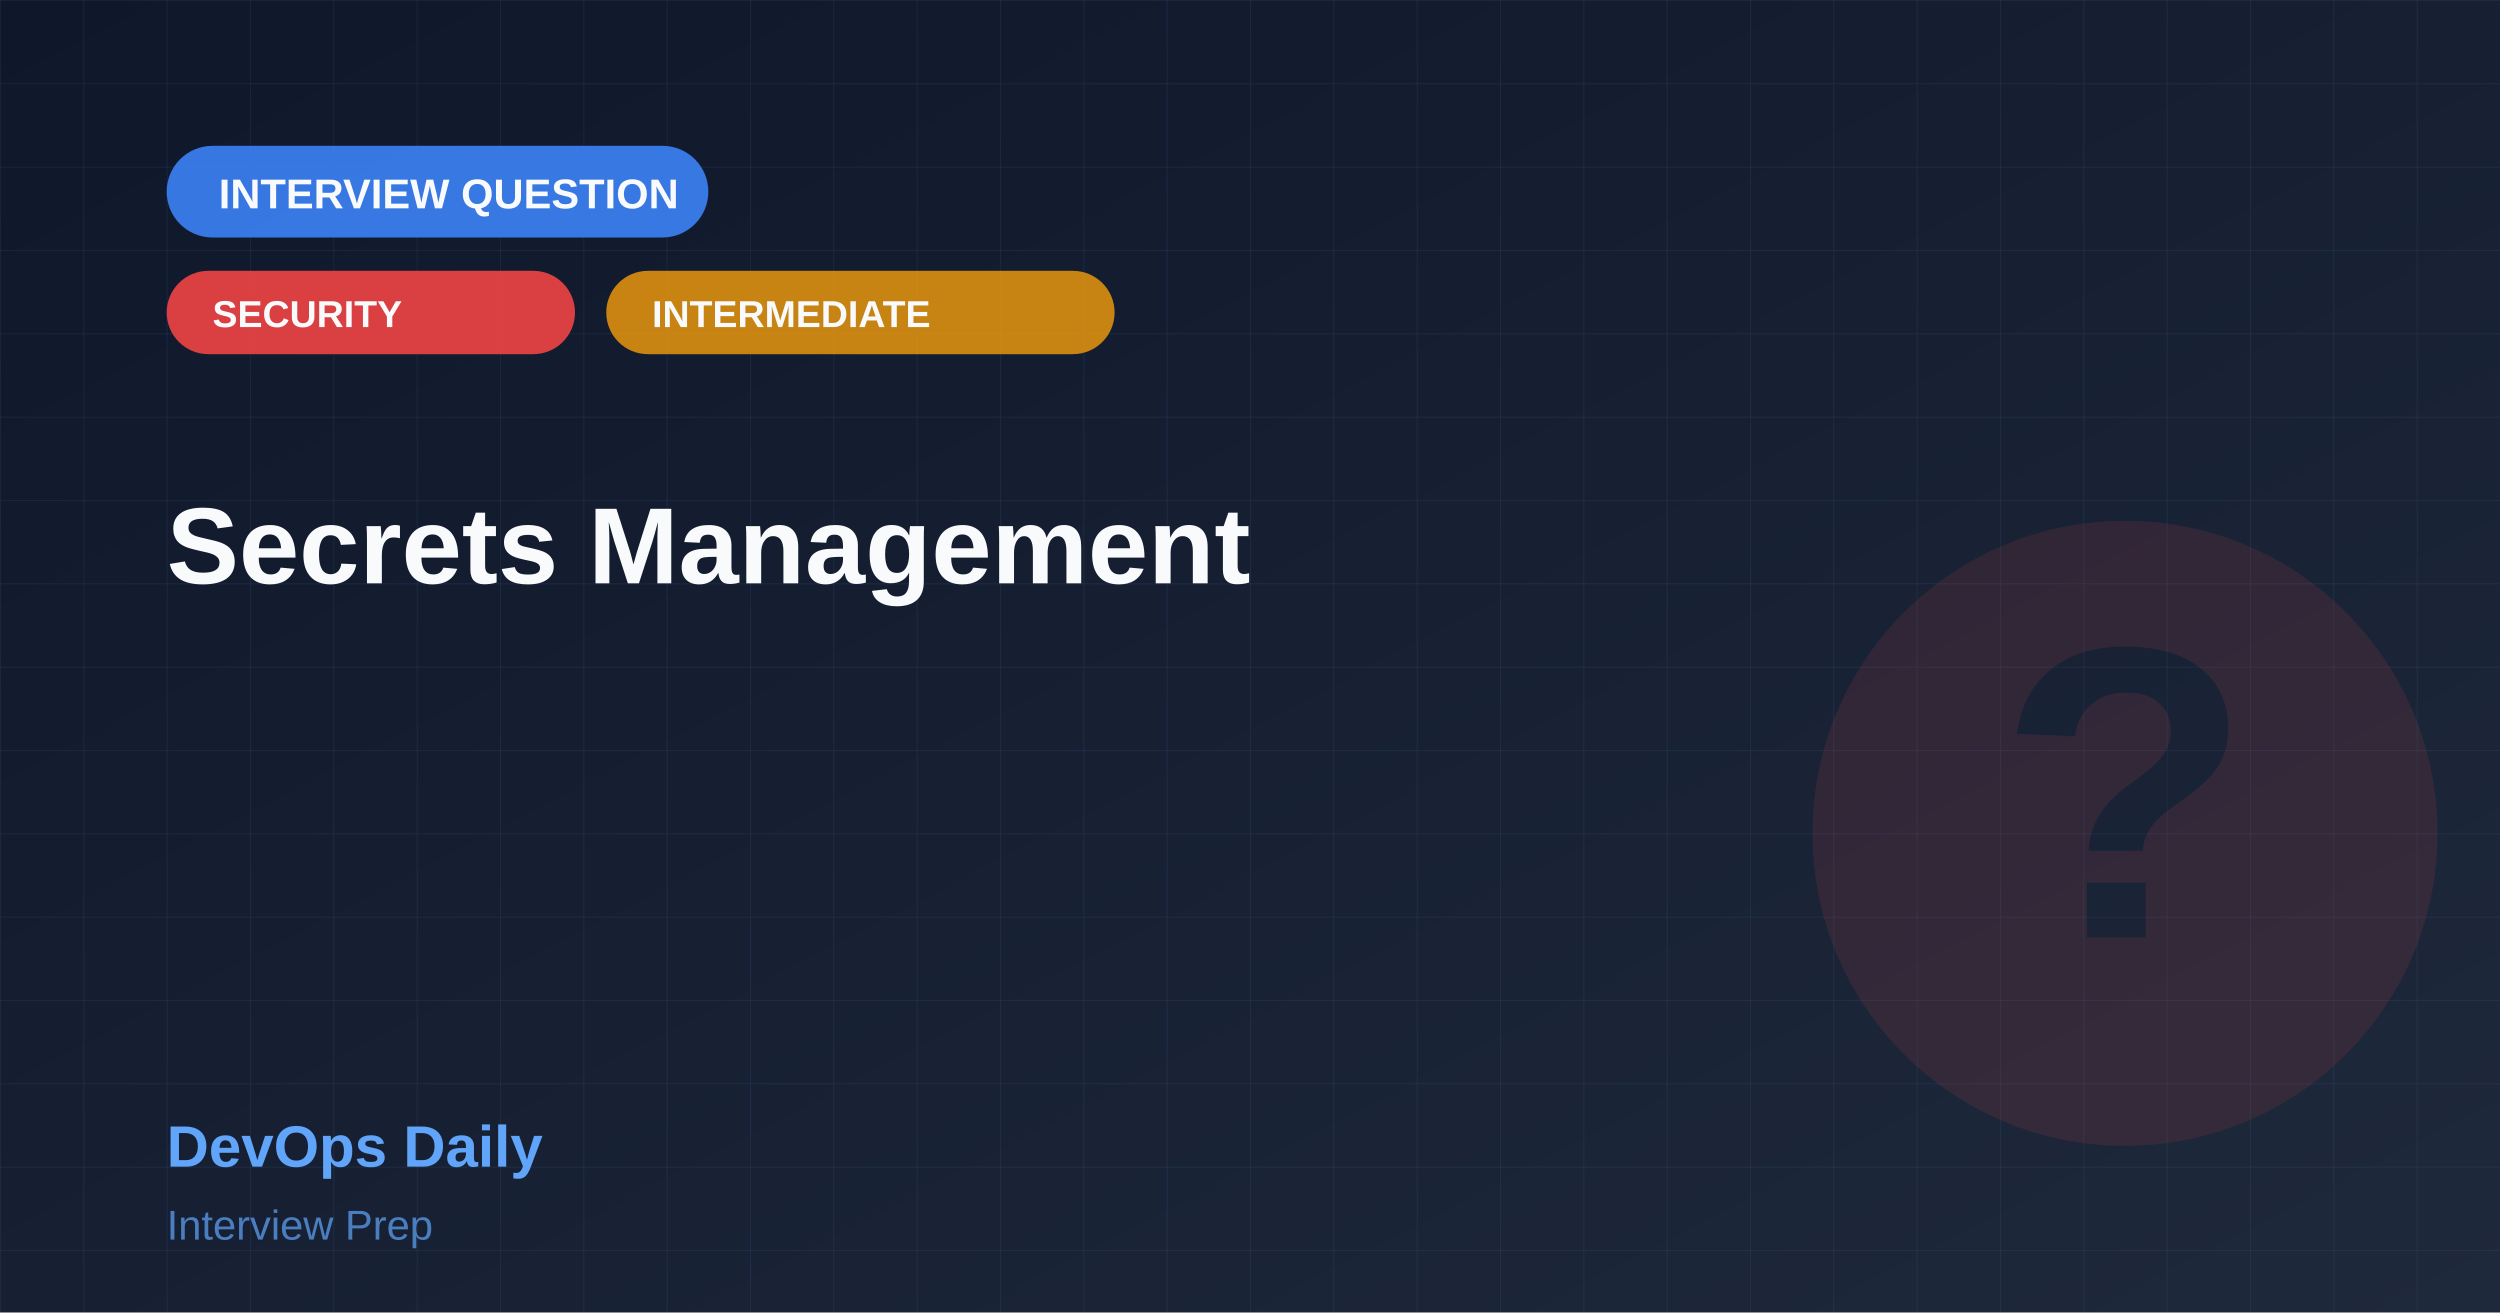
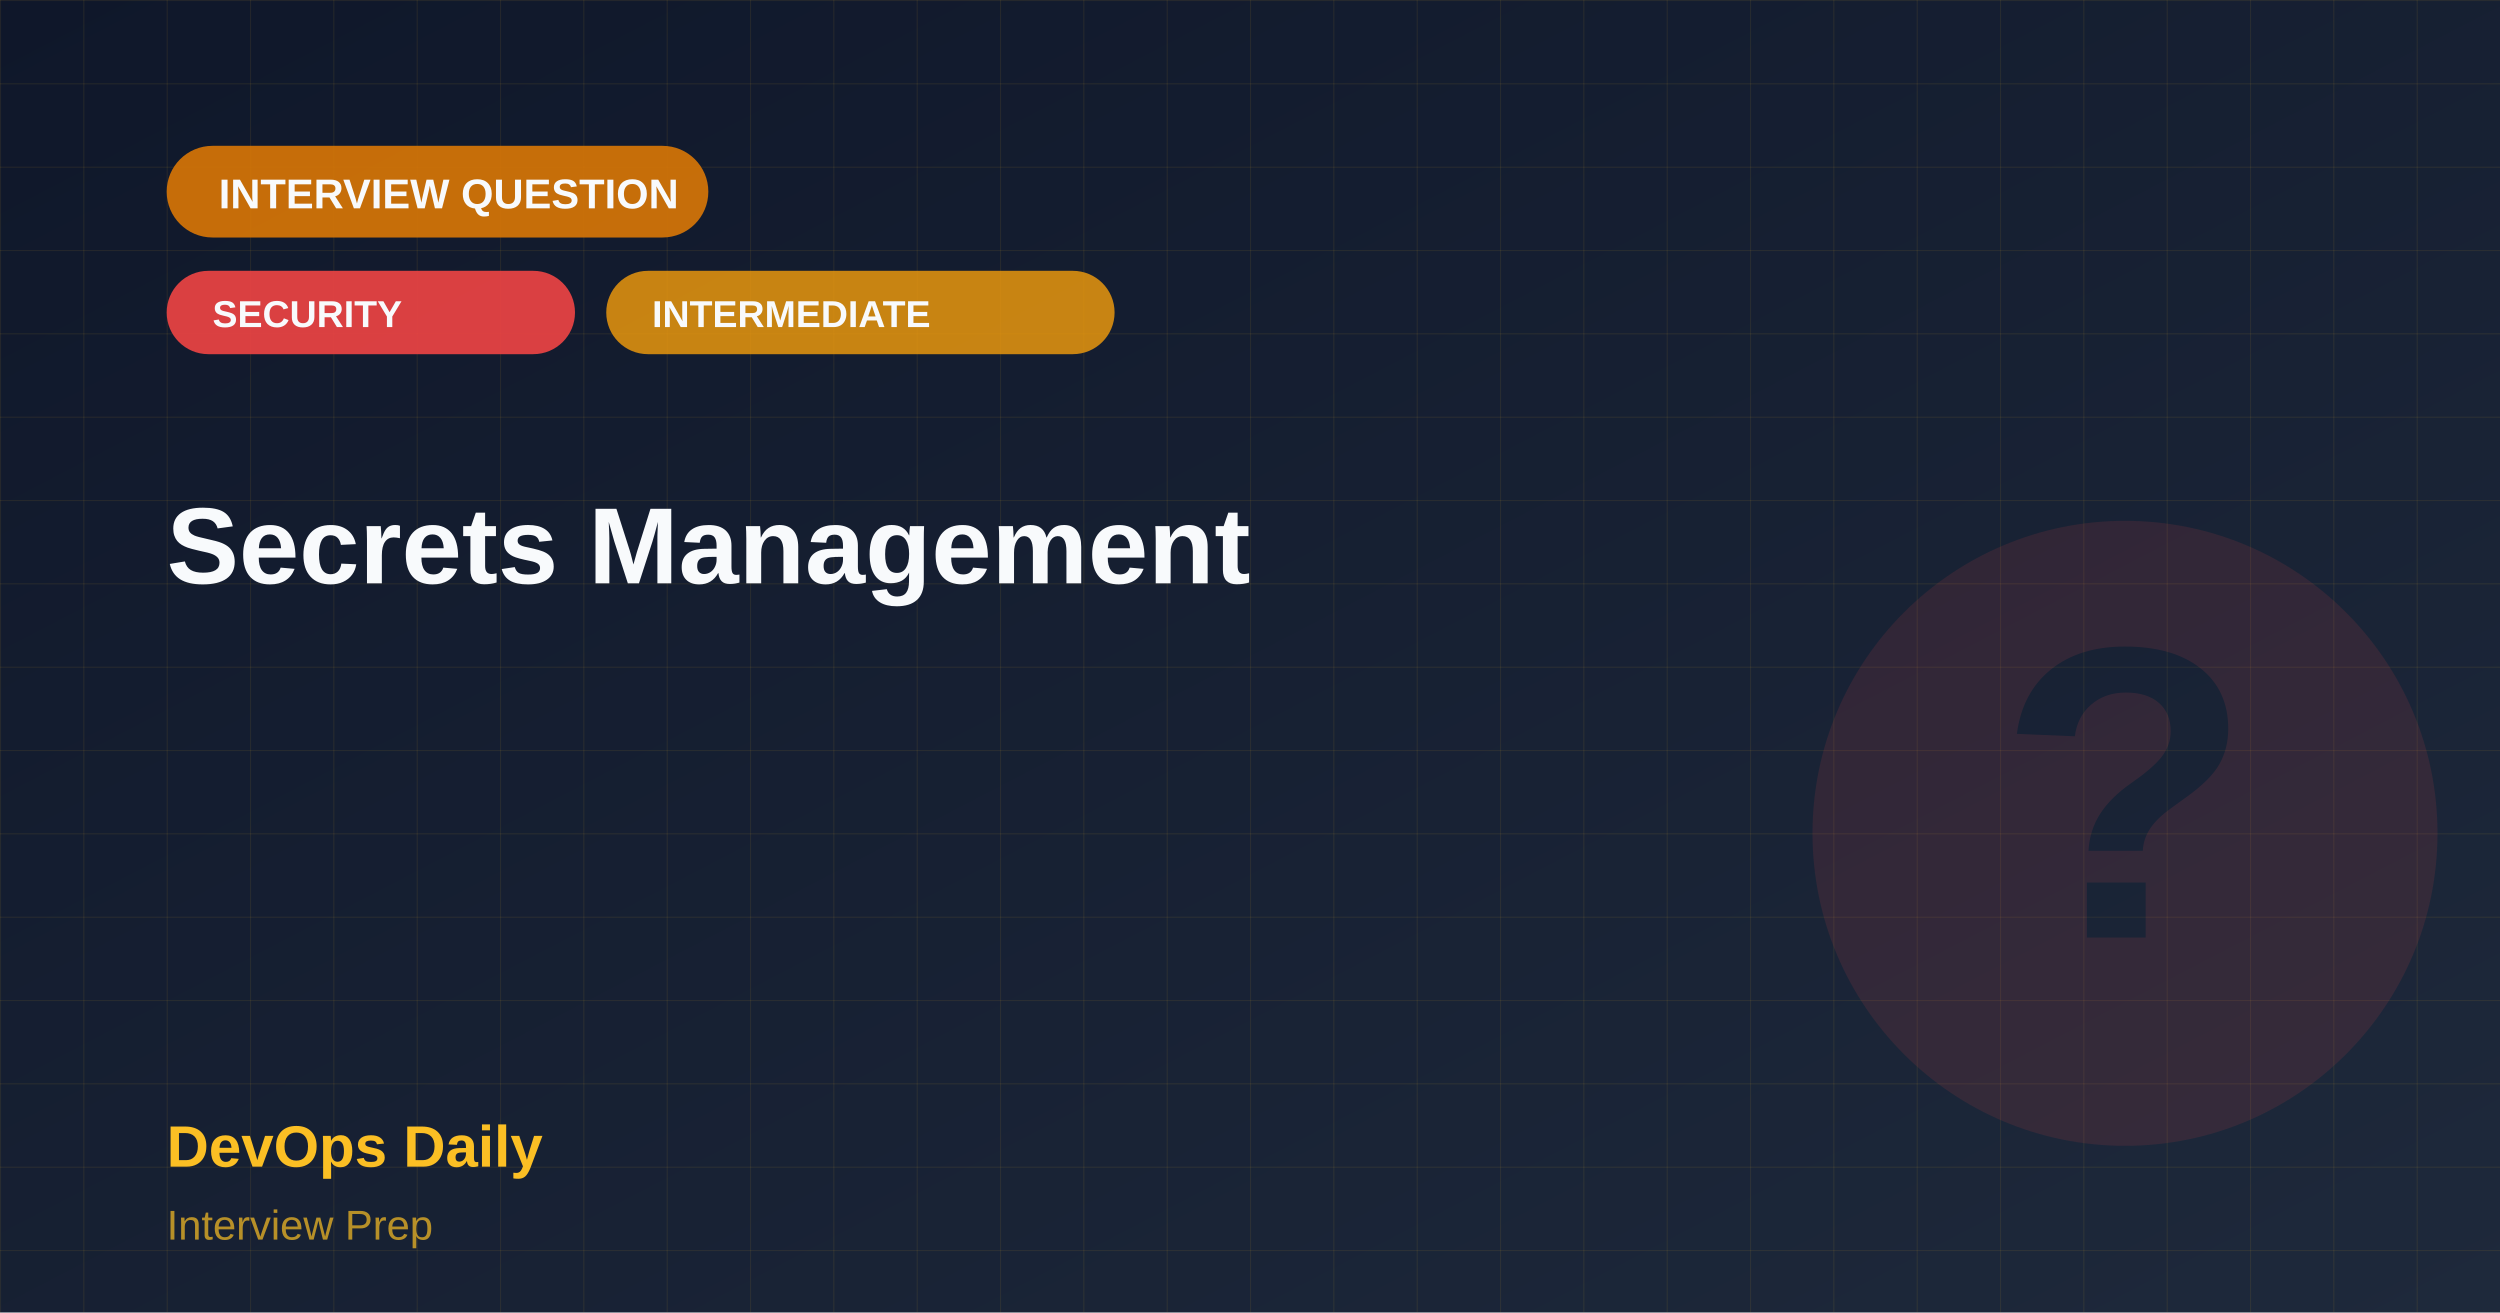
<svg xmlns="http://www.w3.org/2000/svg" width="1200" height="630">
  <defs>
    <linearGradient id="bgGradient" x1="0%" y1="0%" x2="100%" y2="100%">
      <stop offset="0%" style="stop-color:#0f172a;stop-opacity:1" />
      <stop offset="100%" style="stop-color:#1e293b;stop-opacity:1" />
    </linearGradient>
    <pattern id="grid" x="0" y="0" width="40" height="40" patternUnits="userSpaceOnUse">
-       <line x1="0" y1="0" x2="0" y2="40" stroke="#60a5fa" stroke-width="1" opacity="0.08" />
-       <line x1="0" y1="0" x2="40" y2="0" stroke="#60a5fa" stroke-width="1" opacity="0.08" />
+       <line x1="0" y1="0" x2="0" y2="40" stroke="#fbbf24" stroke-width="1" opacity="0.08" />
+       <line x1="0" y1="0" x2="40" y2="0" stroke="#fbbf24" stroke-width="1" opacity="0.08" />
    </pattern>
  </defs>
  <rect width="1200" height="630" fill="url(#bgGradient)" />
  <rect width="1200" height="630" fill="url(#grid)" />
-   <rect x="80" y="70" width="260" height="44" rx="22" fill="#3b82f6" opacity="0.9" />
+   <rect x="80" y="70" width="260" height="44" rx="22" fill="#d97706" opacity="0.9" />
  <text x="105" y="100" font-family="Arial, sans-serif" font-size="20" font-weight="bold" fill="#f8fafc">INTERVIEW QUESTION</text>
  <rect x="80" y="130" width="196" height="40" rx="20" fill="#ef4444" opacity="0.9" />
  <text x="102" y="157" font-family="Arial, sans-serif" font-size="18" font-weight="bold" fill="#f8fafc">SECURITY</text>
  <rect x="291" y="130" width="244" height="40" rx="20" fill="#f59e0b" opacity="0.8" />
  <text x="313" y="157" font-family="Arial, sans-serif" font-size="18" font-weight="600" fill="#f8fafc">INTERMEDIATE</text>
  <g opacity="0.12">
    <circle cx="1020" cy="400" r="150" fill="#ef4444" />
    <text x="1020" y="450" font-family="Arial, sans-serif" font-size="200" font-weight="bold" fill="#0f172a" text-anchor="middle">?</text>
  </g>
  <text x="80" y="280" font-family="Arial, sans-serif" font-size="52" font-weight="bold" fill="#f8fafc">Secrets Management</text>
-   <text x="80" y="560" font-family="Arial, sans-serif" font-size="28" font-weight="bold" fill="#60a5fa">DevOps Daily</text>
-   <text x="80" y="595" font-family="Arial, sans-serif" font-size="20" font-weight="500" fill="#60a5fa" opacity="0.7">Interview Prep</text>
+   <text x="80" y="560" font-family="Arial, sans-serif" font-size="28" font-weight="bold" fill="#fbbf24">DevOps Daily</text>
+   <text x="80" y="595" font-family="Arial, sans-serif" font-size="20" font-weight="500" fill="#fbbf24" opacity="0.7">Interview Prep</text>
</svg>
